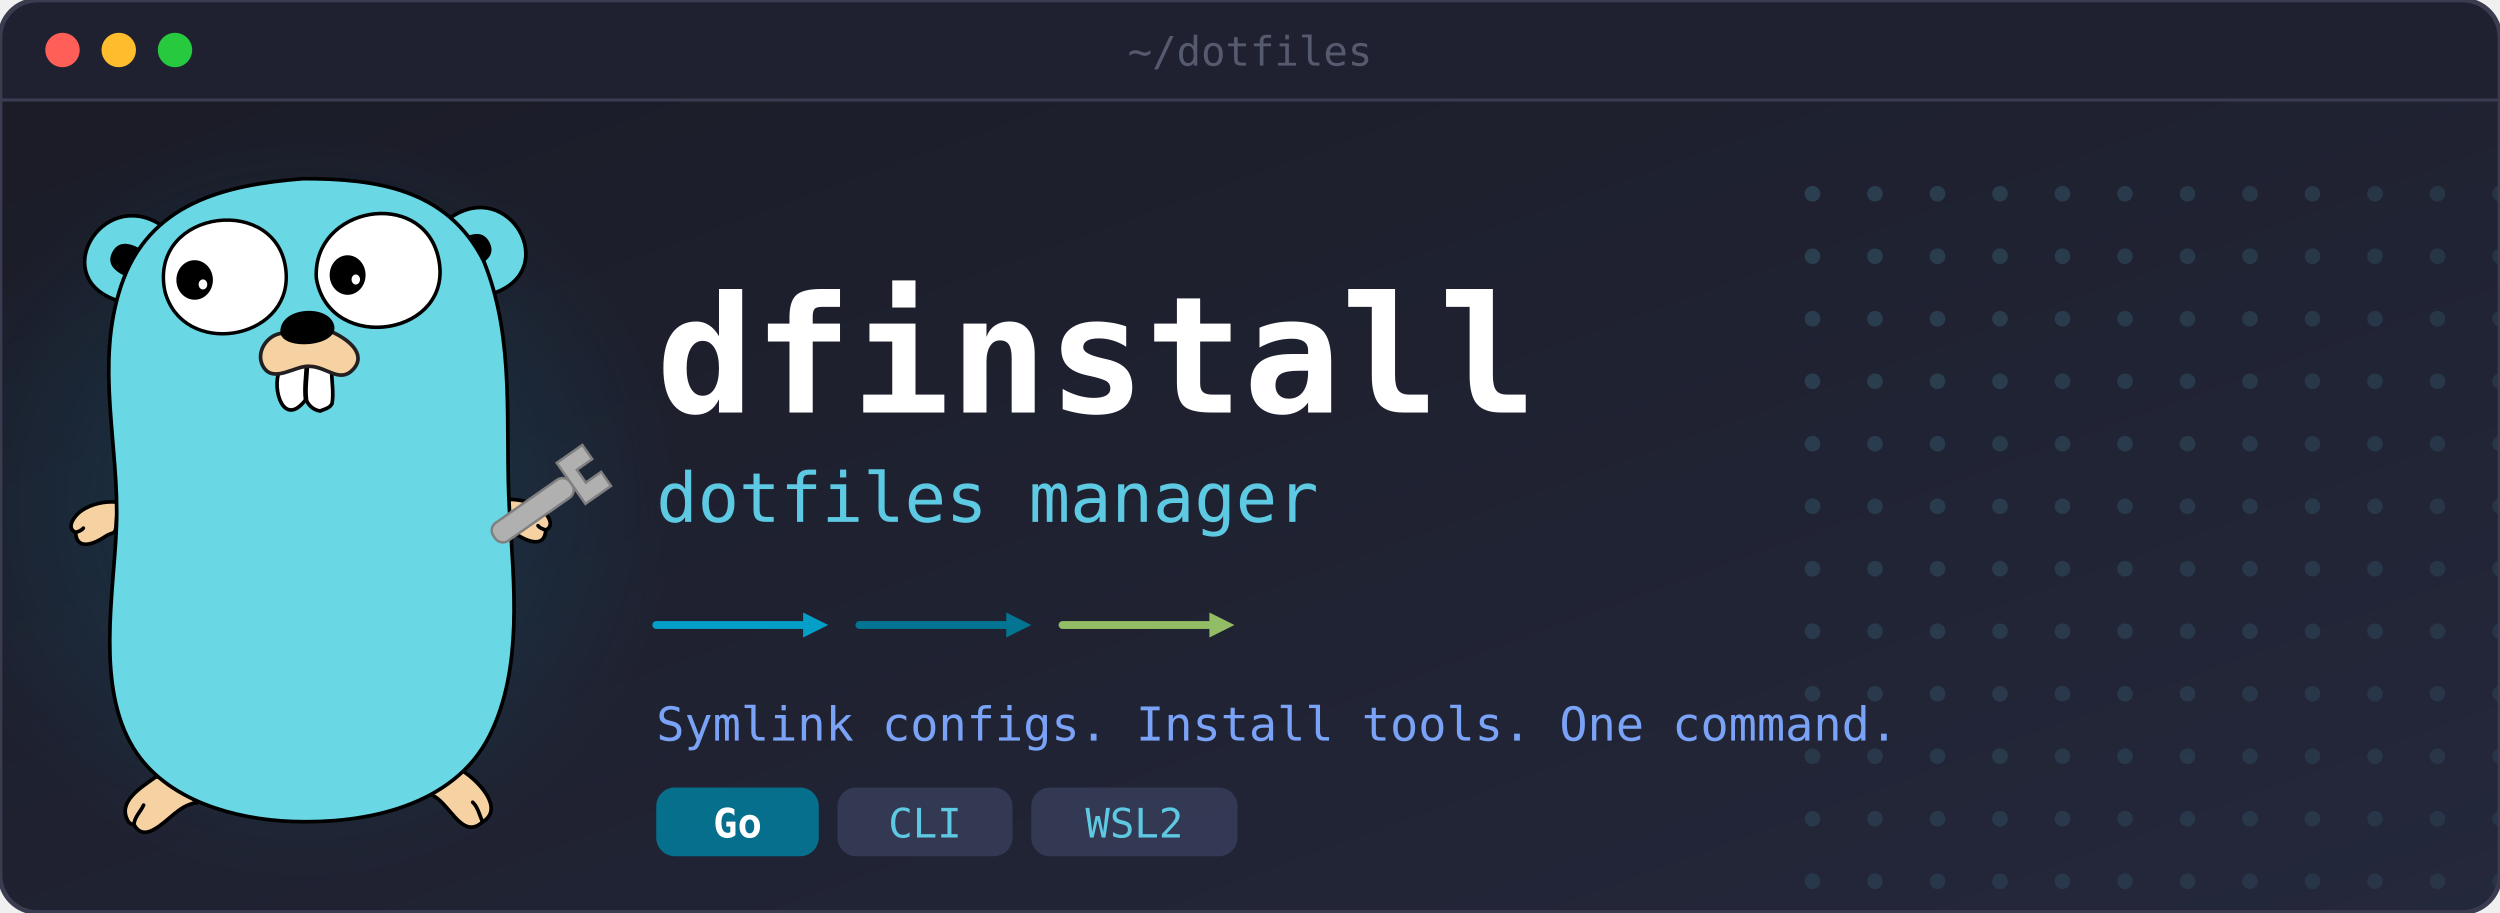
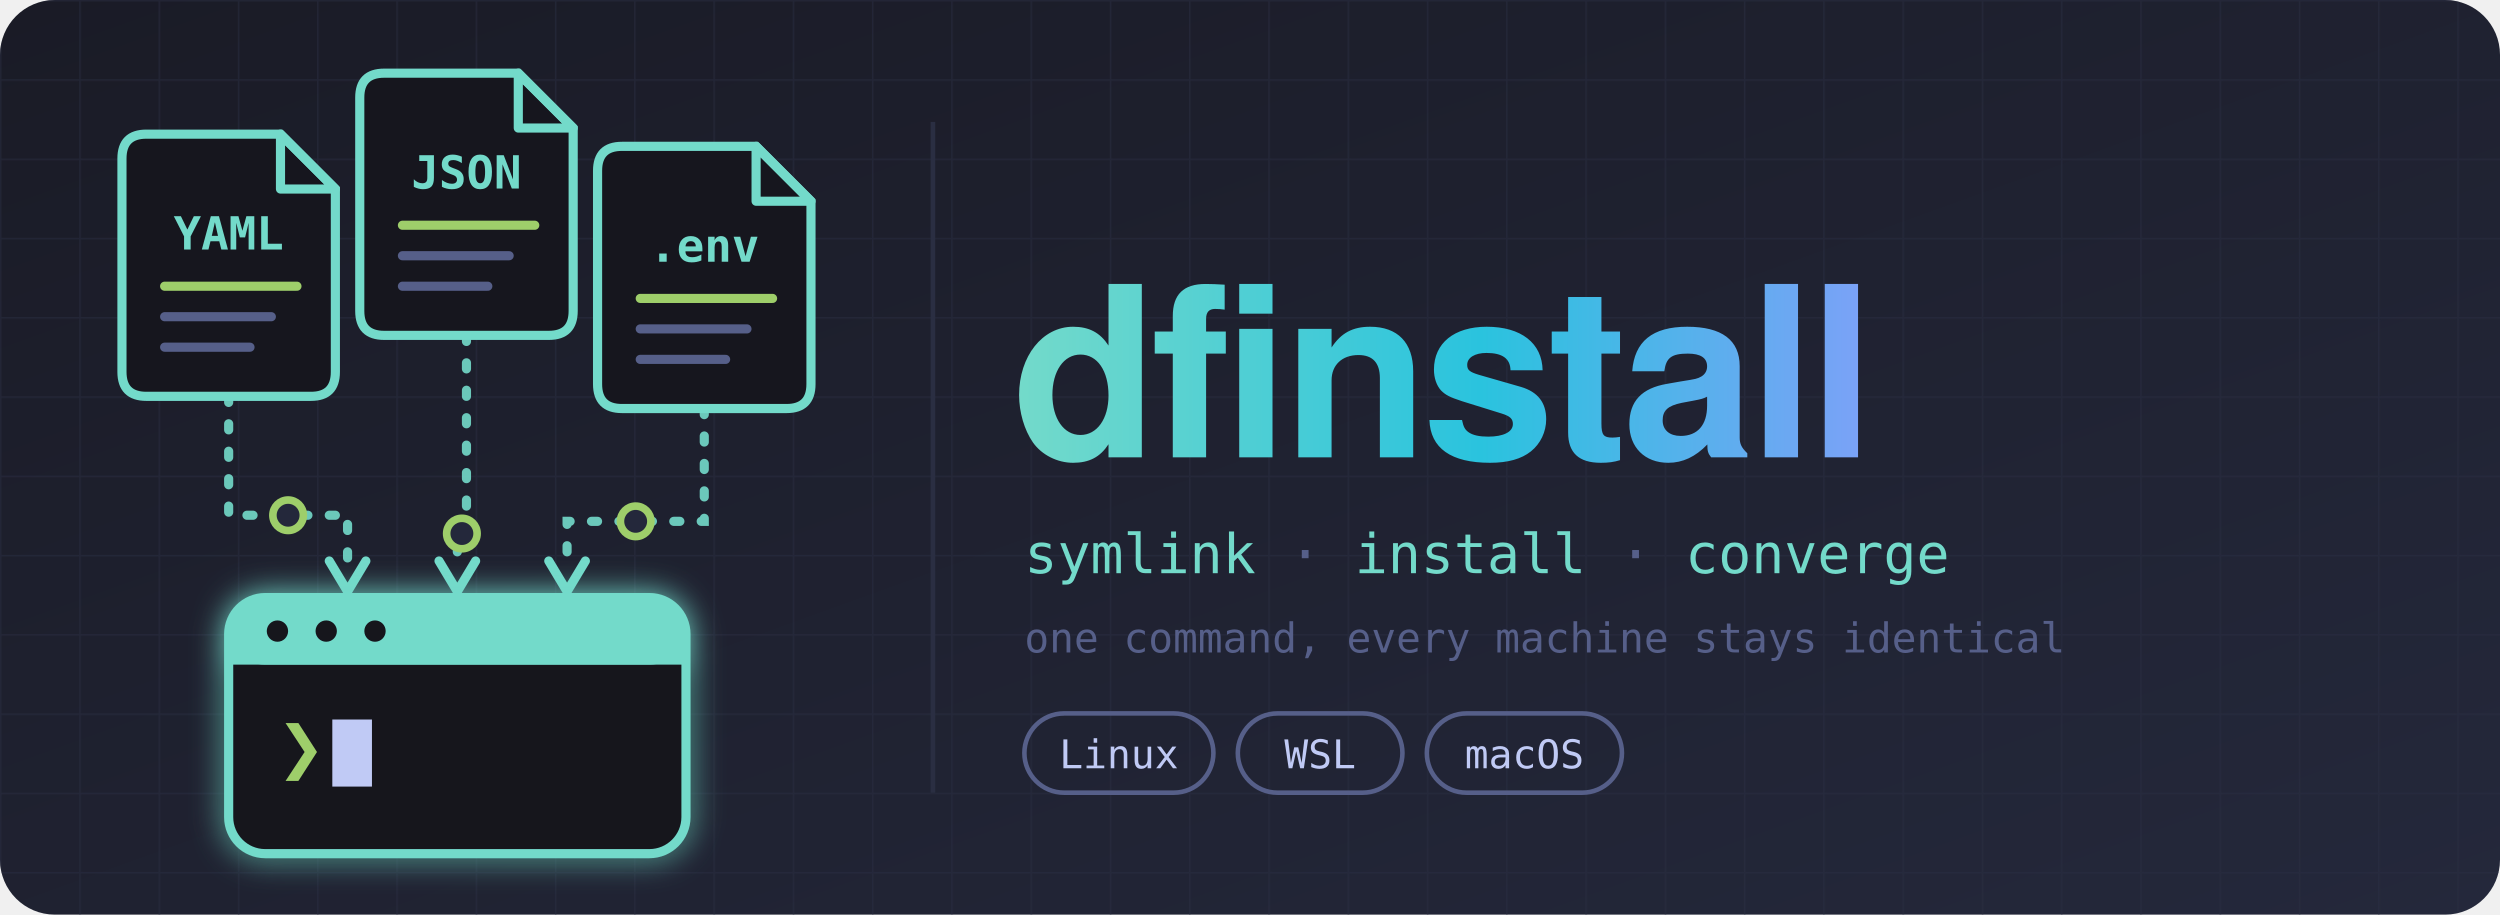
- <svg xmlns="http://www.w3.org/2000/svg" viewBox="0 0 800 292" width="800" height="292">
+ <svg xmlns="http://www.w3.org/2000/svg" viewBox="0 0 820 300" width="820" height="300" role="img" aria-label="dfinstall">
  <defs>
-     <linearGradient id="bg" x1="0%" y1="0%" x2="100%" y2="100%">
-       <stop offset="0%" stop-color="#1A1B26" />
-       <stop offset="100%" stop-color="#24283B" />
+     <linearGradient id="bg" x1="0" y1="0" x2="1" y2="1">
+       <stop offset="0" stop-color="#1A1B26" />
+       <stop offset="1" stop-color="#24283B" />
    </linearGradient>
-     <radialGradient id="gopherGlow" cx="96.8" cy="130" r="120" gradientUnits="userSpaceOnUse">
-       <stop offset="0%" stop-color="#00ADD8" stop-opacity="0.18" />
-       <stop offset="100%" stop-color="#00ADD8" stop-opacity="0" />
-     </radialGradient>
-     <clipPath id="frame">
-       <rect width="800" height="292" rx="12" />
-     </clipPath>
+     <linearGradient id="word" x1="0" y1="0" x2="1" y2="0">
+       <stop offset="0" stop-color="#73DACA" />
+       <stop offset="0.55" stop-color="#2AC3DE" />
+       <stop offset="1" stop-color="#7AA2F7" />
+     </linearGradient>
+     <filter id="glow" x="-40%" y="-40%" width="180%" height="180%">
+       <feGaussianBlur stdDeviation="5" result="b" />
+       <feMerge>
+         <feMergeNode in="b" />
+         <feMergeNode in="SourceGraphic" />
+       </feMerge>
+     </filter>
+     <pattern id="grid" width="26" height="26" patternUnits="userSpaceOnUse">
+       <path d="M26 0H0V26" fill="none" stroke="#2A2E42" stroke-width="1" />
+     </pattern>
  </defs>
-   <g clip-path="url(#frame)">
-     <rect width="800" height="292" fill="url(#bg)" />
-     <rect width="800" height="32" fill="#1F2030" />
-     <circle cx="20" cy="16" r="5.5" fill="#FF5F56" />
-     <circle cx="38" cy="16" r="5.5" fill="#FFBD2E" />
-     <circle cx="56" cy="16" r="5.5" fill="#27C93F" />
-     <text x="400" y="21" font-family="monospace, 'SF Mono', Consolas, monospace" font-size="13" font-weight="normal" fill="#565A6E" text-anchor="middle">~/dotfiles</text>
-     <line x1="0" y1="32" x2="800" y2="32" stroke="#3B3C50" stroke-width="1" />
-     <g transform="translate(0,32)">
-       <g>
-         <circle cx="580" cy="30" r="2.5" fill="#5DC9E2" opacity="0.18" />
-         <circle cx="600" cy="30" r="2.5" fill="#5DC9E2" opacity="0.174" />
-         <circle cx="620" cy="30" r="2.5" fill="#5DC9E2" opacity="0.167" />
-         <circle cx="640" cy="30" r="2.5" fill="#5DC9E2" opacity="0.161" />
-         <circle cx="660" cy="30" r="2.5" fill="#5DC9E2" opacity="0.155" />
-         <circle cx="680" cy="30" r="2.5" fill="#5DC9E2" opacity="0.148" />
-         <circle cx="700" cy="30" r="2.5" fill="#5DC9E2" opacity="0.142" />
-         <circle cx="720" cy="30" r="2.5" fill="#5DC9E2" opacity="0.135" />
-         <circle cx="740" cy="30" r="2.5" fill="#5DC9E2" opacity="0.129" />
-         <circle cx="760" cy="30" r="2.5" fill="#5DC9E2" opacity="0.123" />
-         <circle cx="780" cy="30" r="2.5" fill="#5DC9E2" opacity="0.116" />
-         <circle cx="800" cy="30" r="2.5" fill="#5DC9E2" opacity="0.11" />
-         <circle cx="580" cy="50" r="2.5" fill="#5DC9E2" opacity="0.174" />
-         <circle cx="600" cy="50" r="2.5" fill="#5DC9E2" opacity="0.171" />
-         <circle cx="620" cy="50" r="2.5" fill="#5DC9E2" opacity="0.166" />
-         <circle cx="640" cy="50" r="2.5" fill="#5DC9E2" opacity="0.16" />
-         <circle cx="660" cy="50" r="2.5" fill="#5DC9E2" opacity="0.154" />
-         <circle cx="680" cy="50" r="2.5" fill="#5DC9E2" opacity="0.148" />
-         <circle cx="700" cy="50" r="2.5" fill="#5DC9E2" opacity="0.141" />
-         <circle cx="720" cy="50" r="2.5" fill="#5DC9E2" opacity="0.135" />
-         <circle cx="740" cy="50" r="2.5" fill="#5DC9E2" opacity="0.129" />
-         <circle cx="760" cy="50" r="2.5" fill="#5DC9E2" opacity="0.122" />
-         <circle cx="780" cy="50" r="2.5" fill="#5DC9E2" opacity="0.116" />
-         <circle cx="800" cy="50" r="2.5" fill="#5DC9E2" opacity="0.11" />
-         <circle cx="580" cy="70" r="2.5" fill="#5DC9E2" opacity="0.167" />
-         <circle cx="600" cy="70" r="2.5" fill="#5DC9E2" opacity="0.166" />
-         <circle cx="620" cy="70" r="2.5" fill="#5DC9E2" opacity="0.162" />
-         <circle cx="640" cy="70" r="2.5" fill="#5DC9E2" opacity="0.157" />
-         <circle cx="660" cy="70" r="2.5" fill="#5DC9E2" opacity="0.152" />
-         <circle cx="680" cy="70" r="2.5" fill="#5DC9E2" opacity="0.146" />
-         <circle cx="700" cy="70" r="2.5" fill="#5DC9E2" opacity="0.14" />
-         <circle cx="720" cy="70" r="2.5" fill="#5DC9E2" opacity="0.134" />
-         <circle cx="740" cy="70" r="2.5" fill="#5DC9E2" opacity="0.128" />
-         <circle cx="760" cy="70" r="2.5" fill="#5DC9E2" opacity="0.121" />
-         <circle cx="780" cy="70" r="2.5" fill="#5DC9E2" opacity="0.115" />
-         <circle cx="800" cy="70" r="2.5" fill="#5DC9E2" opacity="0.109" />
-         <circle cx="580" cy="90" r="2.5" fill="#5DC9E2" opacity="0.161" />
-         <circle cx="600" cy="90" r="2.5" fill="#5DC9E2" opacity="0.16" />
-         <circle cx="620" cy="90" r="2.5" fill="#5DC9E2" opacity="0.157" />
-         <circle cx="640" cy="90" r="2.5" fill="#5DC9E2" opacity="0.153" />
-         <circle cx="660" cy="90" r="2.5" fill="#5DC9E2" opacity="0.148" />
-         <circle cx="680" cy="90" r="2.5" fill="#5DC9E2" opacity="0.143" />
-         <circle cx="700" cy="90" r="2.5" fill="#5DC9E2" opacity="0.137" />
-         <circle cx="720" cy="90" r="2.5" fill="#5DC9E2" opacity="0.132" />
-         <circle cx="740" cy="90" r="2.5" fill="#5DC9E2" opacity="0.126" />
-         <circle cx="760" cy="90" r="2.5" fill="#5DC9E2" opacity="0.12" />
-         <circle cx="780" cy="90" r="2.5" fill="#5DC9E2" opacity="0.114" />
-         <circle cx="800" cy="90" r="2.5" fill="#5DC9E2" opacity="0.107" />
-         <circle cx="580" cy="110" r="2.5" fill="#5DC9E2" opacity="0.155" />
-         <circle cx="600" cy="110" r="2.5" fill="#5DC9E2" opacity="0.154" />
-         <circle cx="620" cy="110" r="2.5" fill="#5DC9E2" opacity="0.152" />
-         <circle cx="640" cy="110" r="2.5" fill="#5DC9E2" opacity="0.148" />
-         <circle cx="660" cy="110" r="2.5" fill="#5DC9E2" opacity="0.144" />
-         <circle cx="680" cy="110" r="2.5" fill="#5DC9E2" opacity="0.139" />
-         <circle cx="700" cy="110" r="2.5" fill="#5DC9E2" opacity="0.134" />
-         <circle cx="720" cy="110" r="2.5" fill="#5DC9E2" opacity="0.129" />
-         <circle cx="740" cy="110" r="2.5" fill="#5DC9E2" opacity="0.123" />
-         <circle cx="760" cy="110" r="2.5" fill="#5DC9E2" opacity="0.117" />
-         <circle cx="780" cy="110" r="2.5" fill="#5DC9E2" opacity="0.111" />
-         <circle cx="800" cy="110" r="2.5" fill="#5DC9E2" opacity="0.106" />
-         <circle cx="580" cy="130" r="2.5" fill="#5DC9E2" opacity="0.148" />
-         <circle cx="600" cy="130" r="2.5" fill="#5DC9E2" opacity="0.148" />
-         <circle cx="620" cy="130" r="2.5" fill="#5DC9E2" opacity="0.146" />
-         <circle cx="640" cy="130" r="2.5" fill="#5DC9E2" opacity="0.143" />
-         <circle cx="660" cy="130" r="2.5" fill="#5DC9E2" opacity="0.139" />
-         <circle cx="680" cy="130" r="2.5" fill="#5DC9E2" opacity="0.135" />
-         <circle cx="700" cy="130" r="2.5" fill="#5DC9E2" opacity="0.13" />
-         <circle cx="720" cy="130" r="2.5" fill="#5DC9E2" opacity="0.125" />
-         <circle cx="740" cy="130" r="2.5" fill="#5DC9E2" opacity="0.12" />
-         <circle cx="760" cy="130" r="2.5" fill="#5DC9E2" opacity="0.114" />
-         <circle cx="780" cy="130" r="2.5" fill="#5DC9E2" opacity="0.109" />
-         <circle cx="800" cy="130" r="2.5" fill="#5DC9E2" opacity="0.103" />
-         <circle cx="580" cy="150" r="2.5" fill="#5DC9E2" opacity="0.142" />
-         <circle cx="600" cy="150" r="2.5" fill="#5DC9E2" opacity="0.141" />
-         <circle cx="620" cy="150" r="2.5" fill="#5DC9E2" opacity="0.14" />
-         <circle cx="640" cy="150" r="2.5" fill="#5DC9E2" opacity="0.137" />
-         <circle cx="660" cy="150" r="2.5" fill="#5DC9E2" opacity="0.134" />
-         <circle cx="680" cy="150" r="2.5" fill="#5DC9E2" opacity="0.13" />
-         <circle cx="700" cy="150" r="2.5" fill="#5DC9E2" opacity="0.126" />
-         <circle cx="720" cy="150" r="2.5" fill="#5DC9E2" opacity="0.121" />
-         <circle cx="740" cy="150" r="2.5" fill="#5DC9E2" opacity="0.116" />
-         <circle cx="760" cy="150" r="2.5" fill="#5DC9E2" opacity="0.111" />
-         <circle cx="780" cy="150" r="2.5" fill="#5DC9E2" opacity="0.106" />
-         <circle cx="800" cy="150" r="2.5" fill="#5DC9E2" opacity="0.1" />
-         <circle cx="580" cy="170" r="2.5" fill="#5DC9E2" opacity="0.135" />
-         <circle cx="600" cy="170" r="2.5" fill="#5DC9E2" opacity="0.135" />
-         <circle cx="620" cy="170" r="2.5" fill="#5DC9E2" opacity="0.134" />
-         <circle cx="640" cy="170" r="2.5" fill="#5DC9E2" opacity="0.132" />
-         <circle cx="660" cy="170" r="2.5" fill="#5DC9E2" opacity="0.129" />
-         <circle cx="680" cy="170" r="2.5" fill="#5DC9E2" opacity="0.125" />
-         <circle cx="700" cy="170" r="2.5" fill="#5DC9E2" opacity="0.121" />
-         <circle cx="720" cy="170" r="2.5" fill="#5DC9E2" opacity="0.117" />
-         <circle cx="740" cy="170" r="2.5" fill="#5DC9E2" opacity="0.112" />
-         <circle cx="760" cy="170" r="2.5" fill="#5DC9E2" opacity="0.107" />
-         <circle cx="780" cy="170" r="2.5" fill="#5DC9E2" opacity="0.102" />
-         <circle cx="800" cy="170" r="2.5" fill="#5DC9E2" opacity="0.097" />
-         <circle cx="580" cy="190" r="2.5" fill="#5DC9E2" opacity="0.129" />
-         <circle cx="600" cy="190" r="2.5" fill="#5DC9E2" opacity="0.129" />
-         <circle cx="620" cy="190" r="2.5" fill="#5DC9E2" opacity="0.128" />
-         <circle cx="640" cy="190" r="2.5" fill="#5DC9E2" opacity="0.126" />
-         <circle cx="660" cy="190" r="2.5" fill="#5DC9E2" opacity="0.123" />
-         <circle cx="680" cy="190" r="2.5" fill="#5DC9E2" opacity="0.12" />
-         <circle cx="700" cy="190" r="2.5" fill="#5DC9E2" opacity="0.116" />
-         <circle cx="720" cy="190" r="2.5" fill="#5DC9E2" opacity="0.112" />
-         <circle cx="740" cy="190" r="2.5" fill="#5DC9E2" opacity="0.108" />
-         <circle cx="760" cy="190" r="2.5" fill="#5DC9E2" opacity="0.103" />
-         <circle cx="780" cy="190" r="2.5" fill="#5DC9E2" opacity="0.099" />
-         <circle cx="800" cy="190" r="2.5" fill="#5DC9E2" opacity="0.093" />
-         <circle cx="580" cy="210" r="2.5" fill="#5DC9E2" opacity="0.123" />
-         <circle cx="600" cy="210" r="2.5" fill="#5DC9E2" opacity="0.122" />
-         <circle cx="620" cy="210" r="2.5" fill="#5DC9E2" opacity="0.121" />
-         <circle cx="640" cy="210" r="2.5" fill="#5DC9E2" opacity="0.12" />
-         <circle cx="660" cy="210" r="2.5" fill="#5DC9E2" opacity="0.117" />
-         <circle cx="680" cy="210" r="2.5" fill="#5DC9E2" opacity="0.114" />
-         <circle cx="700" cy="210" r="2.5" fill="#5DC9E2" opacity="0.111" />
-         <circle cx="720" cy="210" r="2.5" fill="#5DC9E2" opacity="0.107" />
-         <circle cx="740" cy="210" r="2.5" fill="#5DC9E2" opacity="0.103" />
-         <circle cx="760" cy="210" r="2.5" fill="#5DC9E2" opacity="0.099" />
-         <circle cx="780" cy="210" r="2.5" fill="#5DC9E2" opacity="0.094" />
-         <circle cx="800" cy="210" r="2.5" fill="#5DC9E2" opacity="0.09" />
-         <circle cx="580" cy="230" r="2.5" fill="#5DC9E2" opacity="0.116" />
-         <circle cx="600" cy="230" r="2.5" fill="#5DC9E2" opacity="0.116" />
-         <circle cx="620" cy="230" r="2.5" fill="#5DC9E2" opacity="0.115" />
-         <circle cx="640" cy="230" r="2.5" fill="#5DC9E2" opacity="0.114" />
-         <circle cx="660" cy="230" r="2.5" fill="#5DC9E2" opacity="0.111" />
-         <circle cx="680" cy="230" r="2.5" fill="#5DC9E2" opacity="0.109" />
-         <circle cx="700" cy="230" r="2.5" fill="#5DC9E2" opacity="0.106" />
-         <circle cx="720" cy="230" r="2.5" fill="#5DC9E2" opacity="0.102" />
-         <circle cx="740" cy="230" r="2.5" fill="#5DC9E2" opacity="0.099" />
-         <circle cx="760" cy="230" r="2.5" fill="#5DC9E2" opacity="0.094" />
-         <circle cx="780" cy="230" r="2.5" fill="#5DC9E2" opacity="0.09" />
-         <circle cx="800" cy="230" r="2.5" fill="#5DC9E2" opacity="0.085" />
-         <circle cx="580" cy="250" r="2.5" fill="#5DC9E2" opacity="0.11" />
-         <circle cx="600" cy="250" r="2.5" fill="#5DC9E2" opacity="0.11" />
-         <circle cx="620" cy="250" r="2.5" fill="#5DC9E2" opacity="0.109" />
-         <circle cx="640" cy="250" r="2.5" fill="#5DC9E2" opacity="0.107" />
-         <circle cx="660" cy="250" r="2.5" fill="#5DC9E2" opacity="0.106" />
-         <circle cx="680" cy="250" r="2.5" fill="#5DC9E2" opacity="0.103" />
-         <circle cx="700" cy="250" r="2.5" fill="#5DC9E2" opacity="0.1" />
-         <circle cx="720" cy="250" r="2.5" fill="#5DC9E2" opacity="0.097" />
-         <circle cx="740" cy="250" r="2.5" fill="#5DC9E2" opacity="0.093" />
-         <circle cx="760" cy="250" r="2.5" fill="#5DC9E2" opacity="0.09" />
-         <circle cx="780" cy="250" r="2.5" fill="#5DC9E2" opacity="0.085" />
-         <circle cx="800" cy="250" r="2.5" fill="#5DC9E2" opacity="0.081" />
-       </g>
-       <circle cx="96.8" cy="130" r="120" fill="url(#gopherGlow)" />
-       <g transform="translate(20,20) scale(0.394)">
-         <path fill-rule="evenodd" clip-rule="evenodd" fill="#F6D2A2" stroke="#000" stroke-width="3" stroke-linecap="round" d="   M10.634,300.493c0.764,15.751,16.499,8.463,23.626,3.539c6.765-4.675,8.743-0.789,9.337-10.015   c0.389-6.064,1.088-12.128,0.744-18.216c-10.23-0.927-21.357,1.509-29.744,7.602C10.277,286.542,2.177,296.561,10.634,300.493" />
-         <path fill-rule="evenodd" clip-rule="evenodd" fill="#C6B198" stroke="#000" stroke-width="3" stroke-linecap="round" d="   M10.634,300.493c2.29-0.852,4.717-1.457,6.271-3.528" />
-         <path fill-rule="evenodd" clip-rule="evenodd" fill="#6AD7E5" stroke="#000" stroke-width="3" stroke-linecap="round" d="   M46.997,112.853C-13.3,95.897,31.536,19.189,79.956,50.74L46.997,112.853z" />
-         <path fill-rule="evenodd" clip-rule="evenodd" fill="#6AD7E5" stroke="#000" stroke-width="3" stroke-linecap="round" d="   M314.895,44.984c47.727-33.523,90.856,42.111,35.388,61.141L314.895,44.984z" />
-         <path fill-rule="evenodd" clip-rule="evenodd" fill="#F6D2A2" stroke="#000" stroke-width="3" stroke-linecap="round" d="   M325.161,494.343c12.123,7.501,34.282,30.182,16.096,41.18c-17.474,15.999-27.254-17.561-42.591-22.211   C305.271,504.342,313.643,496.163,325.161,494.343z" />
-         <path fill-rule="evenodd" clip-rule="evenodd" fill="none" stroke="#000" stroke-width="3" stroke-linecap="round" d="   M341.257,535.522c-2.696-5.361-3.601-11.618-8.102-15.939" />
-         <path fill-rule="evenodd" clip-rule="evenodd" fill="#F6D2A2" stroke="#000" stroke-width="3" stroke-linecap="round" d="   M108.579,519.975c-14.229,2.202-22.238,15.039-34.1,21.558c-11.178,6.665-15.454-2.134-16.461-3.92   c-1.752-0.799-1.605,0.744-4.309-1.979c-10.362-16.354,10.797-28.308,21.815-36.432C90.87,496.1,100.487,509.404,108.579,519.975z" />
-         <path fill-rule="evenodd" clip-rule="evenodd" fill="none" stroke="#000" stroke-width="3" stroke-linecap="round" d="   M58.019,537.612c0.542-6.233,5.484-10.407,7.838-15.677" />
-         <path fill-rule="evenodd" clip-rule="evenodd" d="M49.513,91.667c-7.955-4.208-13.791-9.923-8.925-19.124   c4.505-8.518,12.874-7.593,20.83-3.385L49.513,91.667z" />
-         <path fill-rule="evenodd" clip-rule="evenodd" d="M337.716,83.667c7.955-4.208,13.791-9.923,8.925-19.124   c-4.505-8.518-12.874-7.593-20.83-3.385L337.716,83.667z" />
-         <path fill-rule="evenodd" clip-rule="evenodd" fill="#F6D2A2" stroke="#000" stroke-width="3" stroke-linecap="round" d="   M392.475,298.493c-0.764,15.751-16.499,8.463-23.626,3.539c-6.765-4.675-8.743-0.789-9.337-10.015   c-0.389-6.064-1.088-12.128-0.744-18.216c10.23-0.927,21.357,1.509,29.744,7.602C392.831,284.542,400.932,294.561,392.475,298.493" />
-         <path fill-rule="evenodd" clip-rule="evenodd" fill="#C6B198" stroke="#000" stroke-width="3" stroke-linecap="round" d="   M392.475,298.493c-2.29-0.852-4.717-1.457-6.271-3.528" />
-         <path fill-rule="evenodd" clip-rule="evenodd" fill="#6AD7E5" stroke="#000" stroke-width="3" stroke-linecap="round" d="   M195.512,13.124c60.365,0,116.953,8.633,146.452,66.629c26.478,65.006,17.062,135.104,21.1,203.806   c3.468,58.992,11.157,127.145-16.21,181.812c-28.79,57.514-100.73,71.982-160,69.863c-46.555-1.666-102.794-16.854-129.069-59.389   c-30.826-49.9-16.232-124.098-13.993-179.622c2.652-65.771-17.815-131.742,3.792-196.101   C69.999,33.359,130.451,18.271,195.512,13.124" />
-         <path fill-rule="evenodd" clip-rule="evenodd" fill="#FFF" stroke="#000" stroke-width="2.908" stroke-linecap="round" d="   M206.169,94.16c10.838,63.003,113.822,46.345,99.03-17.197C291.935,19.983,202.567,35.755,206.169,94.16" />
-         <path fill-rule="evenodd" clip-rule="evenodd" fill="#FFF" stroke="#000" stroke-width="2.821" stroke-linecap="round" d="   M83.103,104.35c14.047,54.85,101.864,40.807,98.554-14.213C177.691,24.242,69.673,36.957,83.103,104.35" />
-         <path fill-rule="evenodd" clip-rule="evenodd" fill="#FFF" stroke="#000" stroke-width="3" stroke-linecap="round" d="   M218.594,169.762c0.046,8.191,1.861,17.387,0.312,26.101c-2.091,3.952-6.193,4.37-9.729,5.967c-4.89-0.767-9.002-3.978-10.963-8.552   c-1.255-9.946,0.468-19.576,0.785-29.526L218.594,169.762z" />
-         <ellipse fill-rule="evenodd" clip-rule="evenodd" cx="107.324" cy="95.404" rx="14.829" ry="16.062" />
-         <ellipse fill-rule="evenodd" clip-rule="evenodd" fill="#FFF" cx="114.069" cy="99.029" rx="3.496" ry="4.082" />
-         <ellipse fill-rule="evenodd" clip-rule="evenodd" cx="231.571" cy="91.404" rx="14.582" ry="16.062" />
-         <ellipse fill-rule="evenodd" clip-rule="evenodd" fill="#FFF" cx="238.204" cy="95.029" rx="3.438" ry="4.082" />
-         <path fill-rule="evenodd" clip-rule="evenodd" fill="#FFF" stroke="#000" stroke-width="3" stroke-linecap="round" d="   M176.217,168.87c-6.47,15.68,3.608,47.035,21.163,23.908c-1.255-9.946,0.468-19.576,0.785-29.526L176.217,168.87z" />
-         <path fill-rule="evenodd" clip-rule="evenodd" fill="#F6D2A2" stroke="#231F20" stroke-width="3" stroke-linecap="round" d="   M178.431,138.673c-12.059,1.028-21.916,15.366-15.646,26.709c8.303,15.024,26.836-1.329,38.379,0.203   c13.285,0.272,24.17,14.047,34.84,2.49c11.867-12.854-5.109-25.373-18.377-30.97L178.431,138.673z" />
-         <path fill-rule="evenodd" clip-rule="evenodd" d="M176.913,138.045c-0.893-20.891,38.938-23.503,43.642-6.016   C225.247,149.475,178.874,153.527,176.913,138.045C175.348,125.682,176.913,138.045,176.913,138.045z" />
-       </g>
-       <g transform="translate(168,133) rotate(-35)">
-         <rect x="-12" y="-3.5" width="30" height="7" rx="3" fill="#B0B0B0" stroke="#808080" stroke-width="0.8" />
-         <path d="M18,-8 L28,-8 L28,-2.5 L22,-2.5 L22,2.5 L28,2.5 L28,8 L18,8 Z" fill="#B0B0B0" stroke="#808080" stroke-width="0.8" />
-       </g>
-       <text x="210" y="100" font-family="monospace, 'SF Mono', Consolas, monospace" font-size="52" font-weight="bold" fill="#FFFFFF" text-anchor="start">dfinstall</text>
-       <text x="210" y="135" font-family="monospace, 'SF Mono', Consolas, monospace" font-size="22" font-weight="normal" fill="#5DC9E2" text-anchor="start">dotfiles manager</text>
-       <g opacity="0.9">
-         <line x1="210" y1="168" x2="257" y2="168" stroke="#00ADD8" stroke-width="2.5" stroke-linecap="round" />
-         <polygon points="265,168 257,164 257,172" fill="#00ADD8" />
-         <line x1="275" y1="168" x2="322" y2="168" stroke="#007D9C" stroke-width="2.5" stroke-linecap="round" />
-         <polygon points="330,168 322,164 322,172" fill="#007D9C" />
-         <line x1="340" y1="168" x2="387" y2="168" stroke="#9ECE6A" stroke-width="2.5" stroke-linecap="round" />
-         <polygon points="395,168 387,164 387,172" fill="#9ECE6A" />
-       </g>
-       <text x="210" y="205" font-family="monospace, 'SF Mono', Consolas, monospace" font-size="15" font-weight="normal" fill="#7AA2F7" text-anchor="start">Symlink configs. Install tools. One command.</text>
-       <g>
-         <rect x="210" y="220" width="52" height="22" rx="6" fill="#007D9C" opacity="0.85" />
-         <text x="236" y="236" font-family="monospace, 'SF Mono', Consolas, monospace" font-size="13" font-weight="bold" fill="#FFFFFF" text-anchor="middle">Go</text>
-         <rect x="268" y="220" width="56" height="22" rx="6" fill="#3B4261" opacity="0.7" />
-         <text x="296" y="236" font-family="monospace, 'SF Mono', Consolas, monospace" font-size="13" font-weight="normal" fill="#5DC9E2" text-anchor="middle">CLI</text>
-         <rect x="330" y="220" width="66" height="22" rx="6" fill="#3B4261" opacity="0.7" />
-         <text x="363" y="236" font-family="monospace, 'SF Mono', Consolas, monospace" font-size="13" font-weight="normal" fill="#5DC9E2" text-anchor="middle">WSL2</text>
-       </g>
-     </g>
+   <rect width="820" height="300" rx="18" fill="url(#bg)" />
+   <rect width="820" height="300" rx="18" fill="url(#grid)" opacity="0.5" />
+   <line x1="306" y1="40" x2="306" y2="260" stroke="#2A2E42" stroke-width="1.5" />
+   <path d="M75 130 V169.0 H114 V186" fill="none" stroke="#73DACA" stroke-width="3" stroke-dasharray="2 7" stroke-linecap="round" opacity="0.9" />
+   <circle cx="94.5" cy="169.0" r="5" fill="#24283B" stroke="#9ECE6A" stroke-width="2.5" />
+   <path d="M108 184 L114 194 L120 184" fill="none" stroke="#73DACA" stroke-width="3" stroke-linecap="round" stroke-linejoin="round" />
+   <path d="M153 110 V175.0 H150 V186" fill="none" stroke="#73DACA" stroke-width="3" stroke-dasharray="2 7" stroke-linecap="round" opacity="0.9" />
+   <circle cx="151.5" cy="175.0" r="5" fill="#24283B" stroke="#9ECE6A" stroke-width="2.5" />
+   <path d="M144 184 L150 194 L156 184" fill="none" stroke="#73DACA" stroke-width="3" stroke-linecap="round" stroke-linejoin="round" />
+   <path d="M231 134 V171.0 H186 V186" fill="none" stroke="#73DACA" stroke-width="3" stroke-dasharray="2 7" stroke-linecap="round" opacity="0.9" />
+   <circle cx="208.5" cy="171.0" r="5" fill="#24283B" stroke="#9ECE6A" stroke-width="2.5" />
+   <path d="M180 184 L186 194 L192 184" fill="none" stroke="#73DACA" stroke-width="3" stroke-linecap="round" stroke-linejoin="round" />
+   <g>
+     <path d="M40 52 q0 -8 8 -8 H92 L110 62 V122 q0 8 -8 8 H48 q-8 0 -8 -8 Z" fill="#16161E" stroke="#73DACA" stroke-width="3" />
+     <path d="M92 44 V62 H110 Z" fill="none" stroke="#73DACA" stroke-width="3" stroke-linejoin="round" />
+     <text x="75.0" y="81.84" font-family="monospace" font-size="15" font-weight="700" fill="#73DACA" text-anchor="middle">YAML</text>
+     <line x1="54" y1="93.88" x2="97.4" y2="93.88" stroke="#9ECE6A" stroke-width="3" stroke-linecap="round" />
+     <line x1="54" y1="103.88" x2="89.0" y2="103.88" stroke="#565F89" stroke-width="3" stroke-linecap="round" />
+     <line x1="54" y1="113.88" x2="82.0" y2="113.88" stroke="#565F89" stroke-width="3" stroke-linecap="round" />
  </g>
-   <rect width="800" height="292" rx="12" fill="none" stroke="#3B3C50" stroke-width="1.5" />
+   <g>
+     <path d="M118 32 q0 -8 8 -8 H170 L188 42 V102 q0 8 -8 8 H126 q-8 0 -8 -8 Z" fill="#16161E" stroke="#73DACA" stroke-width="3" />
+     <path d="M170 24 V42 H188 Z" fill="none" stroke="#73DACA" stroke-width="3" stroke-linejoin="round" />
+     <text x="153.0" y="61.84" font-family="monospace" font-size="15" font-weight="700" fill="#73DACA" text-anchor="middle">JSON</text>
+     <line x1="132" y1="73.88" x2="175.4" y2="73.88" stroke="#9ECE6A" stroke-width="3" stroke-linecap="round" />
+     <line x1="132" y1="83.88" x2="167.0" y2="83.88" stroke="#565F89" stroke-width="3" stroke-linecap="round" />
+     <line x1="132" y1="93.88" x2="160.0" y2="93.88" stroke="#565F89" stroke-width="3" stroke-linecap="round" />
+   </g>
+   <g>
+     <path d="M196 56 q0 -8 8 -8 H248 L266 66 V126 q0 8 -8 8 H204 q-8 0 -8 -8 Z" fill="#16161E" stroke="#73DACA" stroke-width="3" />
+     <path d="M248 48 V66 H266 Z" fill="none" stroke="#73DACA" stroke-width="3" stroke-linejoin="round" />
+     <text x="231.0" y="85.84" font-family="monospace" font-size="15" font-weight="700" fill="#73DACA" text-anchor="middle">.env</text>
+     <line x1="210" y1="97.88" x2="253.4" y2="97.88" stroke="#9ECE6A" stroke-width="3" stroke-linecap="round" />
+     <line x1="210" y1="107.88" x2="245.0" y2="107.88" stroke="#565F89" stroke-width="3" stroke-linecap="round" />
+     <line x1="210" y1="117.88" x2="238.0" y2="117.88" stroke="#565F89" stroke-width="3" stroke-linecap="round" />
+   </g>
+   <g filter="url(#glow)">
+     <rect x="75.0" y="196" width="150" height="84" rx="12" fill="#16161E" stroke="#73DACA" stroke-width="3" />
+     <rect x="75.0" y="196" width="150" height="22" rx="12" fill="#73DACA" />
+     <rect x="75.0" y="207" width="150" height="11" fill="#73DACA" />
+     <circle cx="91.0" cy="207" r="3.5" fill="#16161E" />
+     <circle cx="107.0" cy="207" r="3.5" fill="#16161E" />
+     <circle cx="123.0" cy="207" r="3.5" fill="#16161E" />
+     <text x="91.0" y="254" font-family="monospace" font-size="26" font-weight="700" fill="#9ECE6A">❯</text>
+     <rect x="109.0" y="236" width="13" height="22" fill="#C0CAF5" />
+   </g>
+   <text x="332" y="150" font-family="Helvetica,Arial,sans-serif" font-size="78" font-weight="800" fill="url(#word)" letter-spacing="-2">dfinstall</text>
+   <text x="336" y="188" font-family="monospace" font-size="18" fill="#73DACA">symlink <tspan fill="#565F89">·</tspan> install <tspan fill="#565F89">·</tspan> converge</text>
+   <text x="336" y="214" font-family="monospace" font-size="13.5" fill="#565F89">one command, every machine stays identical</text>
+   <g>
+     <rect x="336" y="234" width="62" height="26" rx="13" fill="none" stroke="#565F89" stroke-width="1.5" />
+     <text x="367.0" y="252" font-family="monospace" font-size="13" fill="#C0CAF5" text-anchor="middle">Linux</text>
+   </g>
+   <g>
+     <rect x="406" y="234" width="54" height="26" rx="13" fill="none" stroke="#565F89" stroke-width="1.5" />
+     <text x="433.0" y="252" font-family="monospace" font-size="13" fill="#C0CAF5" text-anchor="middle">WSL</text>
+   </g>
+   <g>
+     <rect x="468" y="234" width="64" height="26" rx="13" fill="none" stroke="#565F89" stroke-width="1.5" />
+     <text x="500.0" y="252" font-family="monospace" font-size="13" fill="#C0CAF5" text-anchor="middle">macOS</text>
+   </g>
</svg>
